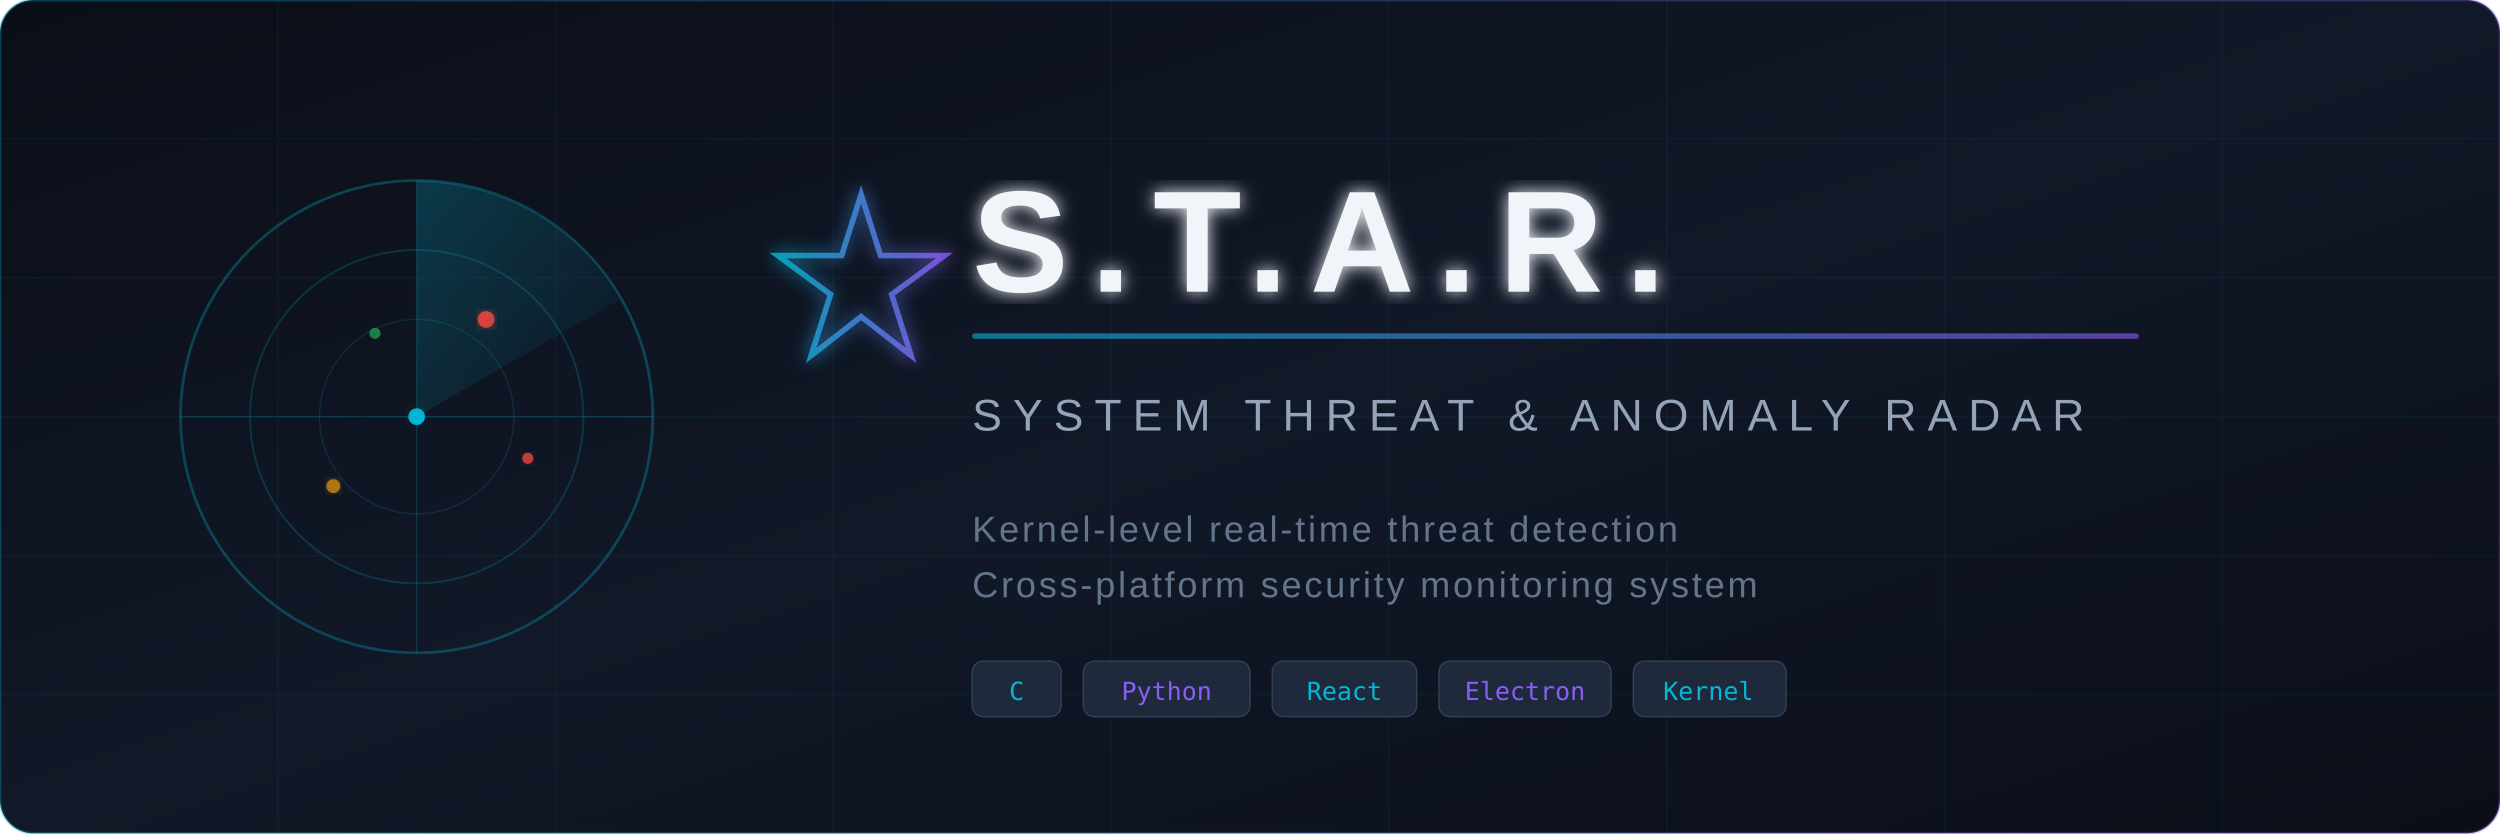
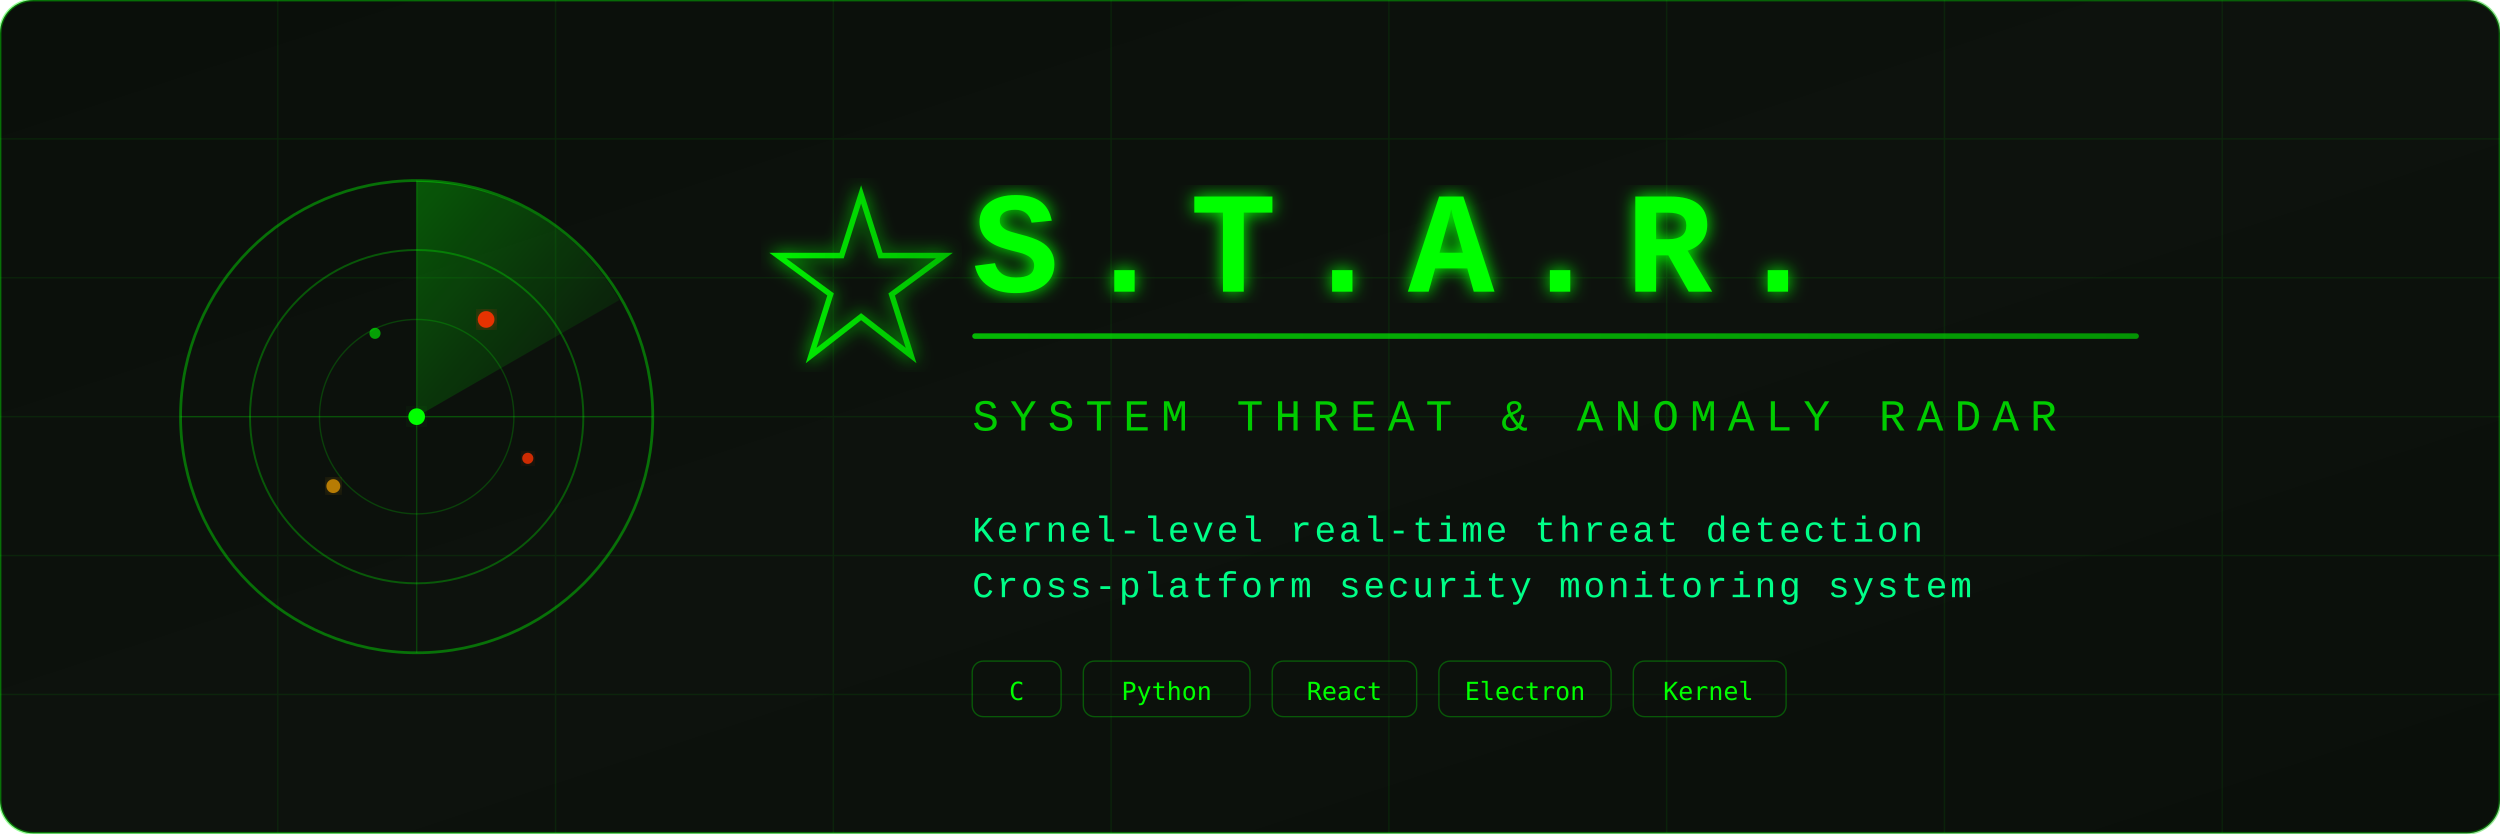
<svg xmlns="http://www.w3.org/2000/svg" viewBox="0 0 900 300" width="900" height="300">
  <defs>
    <linearGradient id="bgGrad" x1="0%" y1="0%" x2="100%" y2="100%">
-       <stop offset="0%" style="stop-color:#0a0e17;stop-opacity:1" />
-       <stop offset="50%" style="stop-color:#111827;stop-opacity:1" />
-       <stop offset="100%" style="stop-color:#0a0e17;stop-opacity:1" />
+       <stop offset="0%" style="stop-color:#0a0f0a;stop-opacity:1" />
+       <stop offset="50%" style="stop-color:#0d120d;stop-opacity:1" />
+       <stop offset="100%" style="stop-color:#0a0f0a;stop-opacity:1" />
    </linearGradient>
    <linearGradient id="accentGrad" x1="0%" y1="0%" x2="100%" y2="0%">
-       <stop offset="0%" style="stop-color:#06b6d4;stop-opacity:1" />
-       <stop offset="100%" style="stop-color:#8b5cf6;stop-opacity:1" />
+       <stop offset="0%" style="stop-color:#00ff00;stop-opacity:1" />
+       <stop offset="100%" style="stop-color:#00cc00;stop-opacity:1" />
    </linearGradient>
    <linearGradient id="radarGrad" x1="0%" y1="0%" x2="100%" y2="100%">
-       <stop offset="0%" style="stop-color:#06b6d4;stop-opacity:0.6" />
-       <stop offset="100%" style="stop-color:#06b6d4;stop-opacity:0" />
+       <stop offset="0%" style="stop-color:#00ff00;stop-opacity:0.6" />
+       <stop offset="100%" style="stop-color:#00ff00;stop-opacity:0" />
    </linearGradient>
    <filter id="glow">
      <feGaussianBlur stdDeviation="3" result="coloredBlur" />
      <feMerge>
        <feMergeNode in="coloredBlur" />
        <feMergeNode in="SourceGraphic" />
      </feMerge>
    </filter>
    <filter id="glowStrong">
      <feGaussianBlur stdDeviation="6" result="coloredBlur" />
      <feMerge>
        <feMergeNode in="coloredBlur" />
        <feMergeNode in="SourceGraphic" />
      </feMerge>
    </filter>
    <clipPath id="radarClip">
      <circle cx="150" cy="150" r="85" />
    </clipPath>
  </defs>
  <rect width="900" height="300" fill="url(#bgGrad)" rx="12" />
-   <g opacity="0.06" stroke="#06b6d4" stroke-width="0.5">
+   <g opacity="0.08" stroke="#00ff00" stroke-width="0.5">
    <line x1="0" y1="50" x2="900" y2="50" />
    <line x1="0" y1="100" x2="900" y2="100" />
    <line x1="0" y1="150" x2="900" y2="150" />
    <line x1="0" y1="200" x2="900" y2="200" />
    <line x1="0" y1="250" x2="900" y2="250" />
    <line x1="100" y1="0" x2="100" y2="300" />
    <line x1="200" y1="0" x2="200" y2="300" />
    <line x1="300" y1="0" x2="300" y2="300" />
    <line x1="400" y1="0" x2="400" y2="300" />
    <line x1="500" y1="0" x2="500" y2="300" />
    <line x1="600" y1="0" x2="600" y2="300" />
    <line x1="700" y1="0" x2="700" y2="300" />
    <line x1="800" y1="0" x2="800" y2="300" />
  </g>
  <g transform="translate(0,0)">
-     <circle cx="150" cy="150" r="85" fill="none" stroke="#06b6d4" stroke-width="1" opacity="0.3" />
-     <circle cx="150" cy="150" r="60" fill="none" stroke="#06b6d4" stroke-width="0.7" opacity="0.2" />
-     <circle cx="150" cy="150" r="35" fill="none" stroke="#06b6d4" stroke-width="0.5" opacity="0.15" />
-     <line x1="65" y1="150" x2="235" y2="150" stroke="#06b6d4" stroke-width="0.5" opacity="0.2" />
-     <line x1="150" y1="65" x2="150" y2="235" stroke="#06b6d4" stroke-width="0.5" opacity="0.2" />
+     <circle cx="150" cy="150" r="85" fill="none" stroke="#00ff00" stroke-width="1" opacity="0.4" />
+     <circle cx="150" cy="150" r="60" fill="none" stroke="#00ff00" stroke-width="0.7" opacity="0.3" />
+     <circle cx="150" cy="150" r="35" fill="none" stroke="#00ff00" stroke-width="0.5" opacity="0.2" />
+     <line x1="65" y1="150" x2="235" y2="150" stroke="#00ff00" stroke-width="0.5" opacity="0.2" />
+     <line x1="150" y1="65" x2="150" y2="235" stroke="#00ff00" stroke-width="0.5" opacity="0.2" />
    <g clip-path="url(#radarClip)">
-       <path d="M150,150 L150,65 A85,85 0 0,1 223,108 Z" fill="url(#radarGrad)" opacity="0.4">
+       <path d="M150,150 L150,65 A85,85 0 0,1 223,108 Z" fill="url(#radarGrad)" opacity="0.5">
        <animateTransform attributeName="transform" type="rotate" from="0 150 150" to="360 150 150" dur="4s" repeatCount="indefinite" />
      </path>
    </g>
-     <line x1="150" y1="150" x2="150" y2="65" stroke="#06b6d4" stroke-width="1.5" opacity="0.8" filter="url(#glow)">
+     <line x1="150" y1="150" x2="150" y2="65" stroke="#00ff00" stroke-width="1.5" opacity="0.8" filter="url(#glow)">
      <animateTransform attributeName="transform" type="rotate" from="0 150 150" to="360 150 150" dur="4s" repeatCount="indefinite" />
    </line>
-     <circle cx="175" cy="115" r="3" fill="#ef4444" opacity="0.9" filter="url(#glow)">
+     <circle cx="175" cy="115" r="3" fill="#ff3300" opacity="0.9" filter="url(#glow)">
      <animate attributeName="opacity" values="0.9;0.3;0.9" dur="2s" repeatCount="indefinite" />
    </circle>
-     <circle cx="120" cy="175" r="2.5" fill="#f59e0b" opacity="0.7" filter="url(#glow)">
+     <circle cx="120" cy="175" r="2.5" fill="#ffaa00" opacity="0.7" filter="url(#glow)">
      <animate attributeName="opacity" values="0.7;0.2;0.7" dur="3s" repeatCount="indefinite" />
    </circle>
-     <circle cx="190" cy="165" r="2" fill="#ef4444" opacity="0.8" filter="url(#glow)">
+     <circle cx="190" cy="165" r="2" fill="#ff3300" opacity="0.8" filter="url(#glow)">
      <animate attributeName="opacity" values="0.8;0.3;0.8" dur="1.5s" repeatCount="indefinite" />
    </circle>
-     <circle cx="135" cy="120" r="2" fill="#22c55e" opacity="0.6">
+     <circle cx="135" cy="120" r="2" fill="#00ff00" opacity="0.6">
      <animate attributeName="opacity" values="0.6;0.2;0.6" dur="2.5s" repeatCount="indefinite" />
    </circle>
-     <circle cx="150" cy="150" r="3" fill="#06b6d4" filter="url(#glowStrong)" />
+     <circle cx="150" cy="150" r="3" fill="#00ff00" filter="url(#glowStrong)" />
  </g>
  <g transform="translate(280, 70)" filter="url(#glow)">
-     <polygon points="30,0 37,22 60,22 41,36 48,58 30,44 12,58 19,36 0,22 23,22" fill="none" stroke="url(#accentGrad)" stroke-width="2" opacity="0.8" />
+     <polygon points="30,0 37,22 60,22 41,36 48,58 30,44 12,58 19,36 0,22 23,22" fill="none" stroke="url(#accentGrad)" stroke-width="2" opacity="0.9" />
  </g>
-   <text x="350" y="105" font-family="'Segoe UI', 'Helvetica Neue', Arial, sans-serif" font-size="52" font-weight="700" fill="#f1f5f9" letter-spacing="8" filter="url(#glow)">S.T.A.R.</text>
-   <rect x="350" y="120" width="420" height="2" fill="url(#accentGrad)" rx="1" opacity="0.6" />
-   <text x="350" y="155" font-family="'Segoe UI', 'Helvetica Neue', Arial, sans-serif" font-size="16" fill="#94a3b8" letter-spacing="4" font-weight="300">SYSTEM THREAT &amp; ANOMALY RADAR</text>
-   <text x="350" y="195" font-family="'Segoe UI', 'Helvetica Neue', Arial, sans-serif" font-size="13" fill="#64748b" letter-spacing="1">Kernel-level real-time threat detection</text>
-   <text x="350" y="215" font-family="'Segoe UI', 'Helvetica Neue', Arial, sans-serif" font-size="13" fill="#64748b" letter-spacing="1">Cross-platform security monitoring system</text>
+   <text x="350" y="105" font-family="'Courier New', monospace" font-size="52" font-weight="700" fill="#00ff00" letter-spacing="8" filter="url(#glow)">S.T.A.R.</text>
+   <rect x="350" y="120" width="420" height="2" fill="url(#accentGrad)" rx="1" opacity="0.7" />
+   <text x="350" y="155" font-family="'Courier New', monospace" font-size="16" fill="#00cc00" letter-spacing="4" font-weight="400">SYSTEM THREAT &amp; ANOMALY RADAR</text>
+   <text x="350" y="195" font-family="'Courier New', monospace" font-size="13" fill="#00ff88" letter-spacing="1">Kernel-level real-time threat detection</text>
+   <text x="350" y="215" font-family="'Courier New', monospace" font-size="13" fill="#00ff88" letter-spacing="1">Cross-platform security monitoring system</text>
  <g transform="translate(350, 238)">
-     <rect x="0" y="0" width="32" height="20" rx="4" fill="#1e293b" stroke="#334155" stroke-width="0.5" />
-     <text x="16" y="14" font-family="monospace" font-size="9" fill="#06b6d4" text-anchor="middle">C</text>
-     <rect x="40" y="0" width="60" height="20" rx="4" fill="#1e293b" stroke="#334155" stroke-width="0.5" />
-     <text x="70" y="14" font-family="monospace" font-size="9" fill="#8b5cf6" text-anchor="middle">Python</text>
-     <rect x="108" y="0" width="52" height="20" rx="4" fill="#1e293b" stroke="#334155" stroke-width="0.5" />
-     <text x="134" y="14" font-family="monospace" font-size="9" fill="#06b6d4" text-anchor="middle">React</text>
-     <rect x="168" y="0" width="62" height="20" rx="4" fill="#1e293b" stroke="#334155" stroke-width="0.5" />
-     <text x="199" y="14" font-family="monospace" font-size="9" fill="#8b5cf6" text-anchor="middle">Electron</text>
-     <rect x="238" y="0" width="55" height="20" rx="4" fill="#1e293b" stroke="#334155" stroke-width="0.5" />
-     <text x="265" y="14" font-family="monospace" font-size="9" fill="#06b6d4" text-anchor="middle">Kernel</text>
+     <rect x="0" y="0" width="32" height="20" rx="4" fill="#0d120d" stroke="#00ff00" stroke-width="0.5" opacity="0.3" />
+     <text x="16" y="14" font-family="monospace" font-size="9" fill="#00ff00" text-anchor="middle">C</text>
+     <rect x="40" y="0" width="60" height="20" rx="4" fill="#0d120d" stroke="#00ff00" stroke-width="0.5" opacity="0.3" />
+     <text x="70" y="14" font-family="monospace" font-size="9" fill="#00ff00" text-anchor="middle">Python</text>
+     <rect x="108" y="0" width="52" height="20" rx="4" fill="#0d120d" stroke="#00ff00" stroke-width="0.5" opacity="0.3" />
+     <text x="134" y="14" font-family="monospace" font-size="9" fill="#00ff00" text-anchor="middle">React</text>
+     <rect x="168" y="0" width="62" height="20" rx="4" fill="#0d120d" stroke="#00ff00" stroke-width="0.5" opacity="0.3" />
+     <text x="199" y="14" font-family="monospace" font-size="9" fill="#00ff00" text-anchor="middle">Electron</text>
+     <rect x="238" y="0" width="55" height="20" rx="4" fill="#0d120d" stroke="#00ff00" stroke-width="0.5" opacity="0.3" />
+     <text x="265" y="14" font-family="monospace" font-size="9" fill="#00ff00" text-anchor="middle">Kernel</text>
  </g>
-   <rect width="900" height="300" fill="none" stroke="url(#accentGrad)" stroke-width="1" rx="12" opacity="0.3" />
+   <rect width="900" height="300" fill="none" stroke="url(#accentGrad)" stroke-width="1" rx="12" opacity="0.4" />
</svg>
